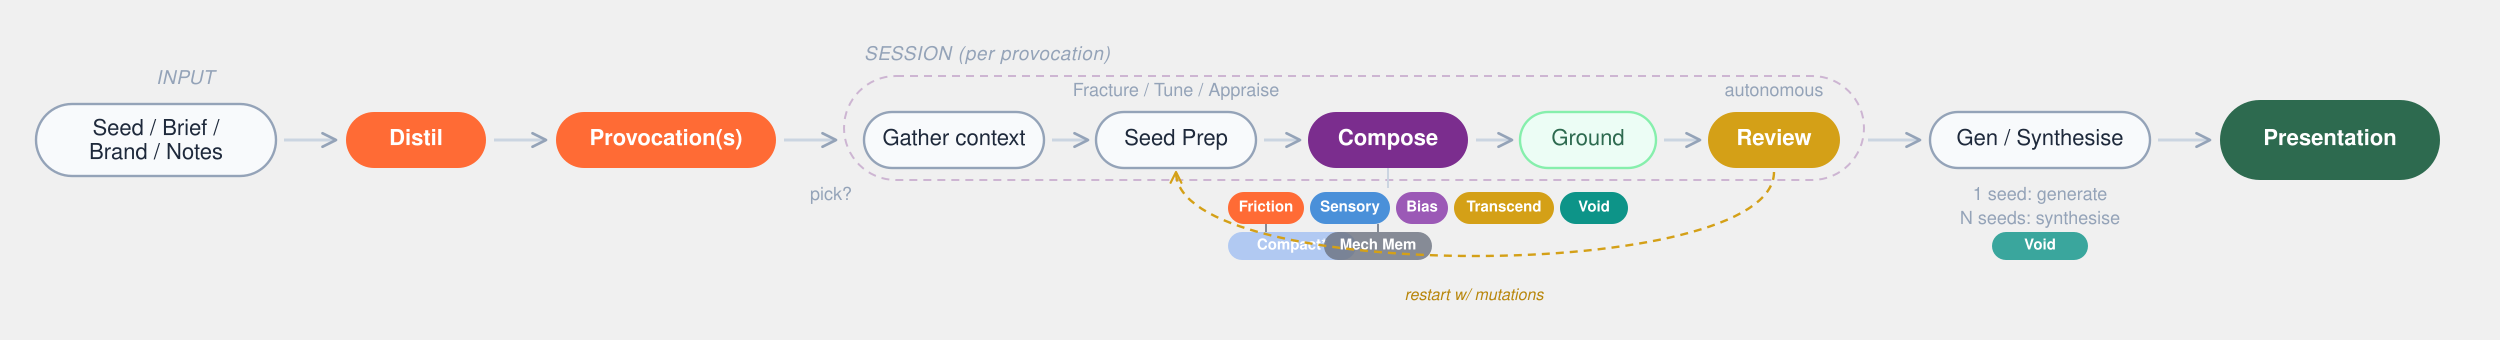
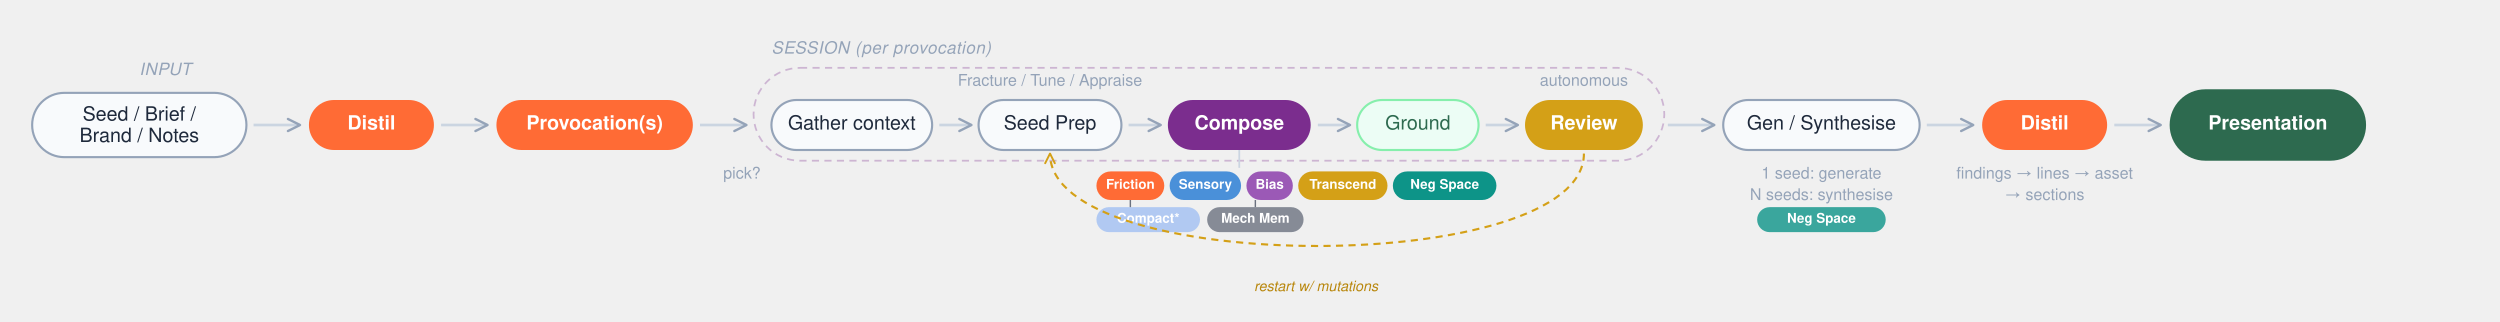
- <svg xmlns="http://www.w3.org/2000/svg" viewBox="0 0 1250 170">
+ <svg xmlns="http://www.w3.org/2000/svg" viewBox="0 0 1400 180">
  <style>
    text { font-family: -apple-system, 'Segoe UI', Helvetica, Arial, sans-serif; }
    .node { font-size: 11px; font-weight: 500; fill: #1e293b; }
    .accent { font-size: 11px; font-weight: 600; fill: #fff; }
    .note { font-size: 9px; fill: #94a3b8; }
    .label { font-size: 9.5px; fill: #94a3b8; font-style: italic; letter-spacing: 0.3px; }
    .ground-node { font-size: 11px; font-weight: 500; fill: #2d6a4f; }
    .mech { font-size: 7.5px; font-weight: 600; fill: #fff; }
    .loop-note { font-size: 8px; fill: #b8860b; font-style: italic; }
  </style>
  <defs>
    <marker id="arr" viewBox="0 0 8 8" refX="7" refY="4" markerWidth="6" markerHeight="6" orient="auto-start-reverse">
      <path d="M1,1 L7,4 L1,7" fill="none" stroke="#94a3b8" stroke-width="1.2" stroke-linecap="round" stroke-linejoin="round" />
    </marker>
    <marker id="arr-gold" viewBox="0 0 8 8" refX="7" refY="4" markerWidth="6" markerHeight="6" orient="auto-start-reverse">
      <path d="M1,1 L7,4 L1,7" fill="none" stroke="#d4a017" stroke-width="1.2" stroke-linecap="round" stroke-linejoin="round" />
    </marker>
  </defs>
  <rect x="18" y="52" width="120" height="36" rx="18" fill="#f8fafc" stroke="#94a3b8" stroke-width="1.2" />
  <text class="node" x="78" y="65" text-anchor="middle" dominant-baseline="central">Seed / Brief /</text>
  <text class="node" x="78" y="77" text-anchor="middle" dominant-baseline="central">Brand / Notes</text>
  <text class="label" x="78" y="42">INPUT</text>
  <line x1="142" y1="70" x2="168" y2="70" stroke="#cbd5e1" stroke-width="1.5" marker-end="url(#arr)" />
  <rect x="173" y="56" width="70" height="28" rx="14" fill="#ff6b35" />
  <text class="accent" x="208" y="70" text-anchor="middle" dominant-baseline="central">Distil</text>
  <line x1="247" y1="70" x2="273" y2="70" stroke="#cbd5e1" stroke-width="1.5" marker-end="url(#arr)" />
  <rect x="278" y="56" width="110" height="28" rx="14" fill="#ff6b35" />
  <text class="accent" x="333" y="70" text-anchor="middle" dominant-baseline="central">Provocation(s)</text>
  <line x1="392" y1="70" x2="418" y2="70" stroke="#cbd5e1" stroke-width="1.5" marker-end="url(#arr)" />
  <text class="note" x="405" y="100">pick?</text>
  <rect x="422" y="38" width="510" height="52" rx="26" fill="none" stroke="#7b2d8e" stroke-width="1" stroke-dasharray="4 3" opacity="0.3" />
  <text class="label" x="432" y="30">SESSION (per provocation)</text>
  <rect x="432" y="56" width="90" height="28" rx="14" fill="#f8fafc" stroke="#94a3b8" stroke-width="1.2" />
  <text class="node" x="477" y="70" text-anchor="middle" dominant-baseline="central">Gather context</text>
  <line x1="526" y1="70" x2="544" y2="70" stroke="#cbd5e1" stroke-width="1.5" marker-end="url(#arr)" />
  <rect x="548" y="56" width="80" height="28" rx="14" fill="#f8fafc" stroke="#94a3b8" stroke-width="1.2" />
  <text class="node" x="588" y="70" text-anchor="middle" dominant-baseline="central">Seed Prep</text>
  <text class="note" x="588" y="48" text-anchor="middle">Fracture / Tune / Appraise</text>
  <line x1="632" y1="70" x2="650" y2="70" stroke="#cbd5e1" stroke-width="1.5" marker-end="url(#arr)" />
  <rect x="654" y="56" width="80" height="28" rx="14" fill="#7b2d8e" />
  <text class="accent" x="694" y="70" text-anchor="middle" dominant-baseline="central">Compose</text>
  <line x1="694" y1="84" x2="694" y2="94" stroke="#cbd5e1" stroke-width="1" />
  <rect x="614" y="96" width="38" height="16" rx="8" fill="#ff6b35" />
  <text class="mech" x="633" y="104" text-anchor="middle" dominant-baseline="central">Friction</text>
  <rect x="655" y="96" width="40" height="16" rx="8" fill="#4a90d9" />
  <text class="mech" x="675" y="104" text-anchor="middle" dominant-baseline="central">Sensory</text>
  <rect x="698" y="96" width="26" height="16" rx="8" fill="#9b59b6" />
  <text class="mech" x="711" y="104" text-anchor="middle" dominant-baseline="central">Bias</text>
  <rect x="727" y="96" width="50" height="16" rx="8" fill="#d4a017" />
  <text class="mech" x="752" y="104" text-anchor="middle" dominant-baseline="central">Transcend</text>
-   <rect x="780" y="96" width="34" height="16" rx="8" fill="#0d9488" />
-   <text class="mech" x="797" y="104" text-anchor="middle" dominant-baseline="central">Void</text>
-   <rect x="614" y="116" width="64" height="14" rx="7" fill="#3b82f6" opacity="0.35" />
-   <text class="mech" x="646" y="123" text-anchor="middle" dominant-baseline="central">Compact*</text>
-   <rect x="662" y="116" width="54" height="14" rx="7" fill="#6b7280" opacity="0.8" />
-   <text class="mech" x="689" y="123" text-anchor="middle" dominant-baseline="central">Mech Mem</text>
+   <rect x="780" y="96" width="58" height="16" rx="8" fill="#0d9488" />
+   <text class="mech" x="809" y="104" text-anchor="middle" dominant-baseline="central">Neg Space</text>
+   <rect x="614" y="116" width="58" height="14" rx="7" fill="#3b82f6" opacity="0.35" />
+   <text class="mech" x="643" y="123" text-anchor="middle" dominant-baseline="central">Compact*</text>
+   <rect x="676" y="116" width="54" height="14" rx="7" fill="#6b7280" opacity="0.8" />
+   <text class="mech" x="703" y="123" text-anchor="middle" dominant-baseline="central">Mech Mem</text>
  <path d="M633,112 L633,116" stroke="#6b7280" stroke-width="0.8" />
-   <path d="M689,112 L689,116" stroke="#6b7280" stroke-width="0.8" />
+   <path d="M703,112 L703,116" stroke="#6b7280" stroke-width="0.8" />
  <line x1="738" y1="70" x2="756" y2="70" stroke="#cbd5e1" stroke-width="1.5" marker-end="url(#arr)" />
  <rect x="760" y="56" width="68" height="28" rx="14" fill="#ecfdf5" stroke="#86efac" stroke-width="1.2" />
  <text class="ground-node" x="794" y="70" text-anchor="middle" dominant-baseline="central">Ground</text>
  <line x1="832" y1="70" x2="850" y2="70" stroke="#cbd5e1" stroke-width="1.5" marker-end="url(#arr)" />
  <rect x="854" y="56" width="66" height="28" rx="14" fill="#d4a017" />
  <text class="accent" x="887" y="70" text-anchor="middle" dominant-baseline="central">Review</text>
  <text class="note" x="887" y="48" text-anchor="middle">autonomous</text>
-   <path d="M887,86 C887,142 588,142 588,86" fill="none" stroke="#d4a017" stroke-width="1.2" stroke-dasharray="4 3" marker-end="url(#arr-gold)" />
-   <text class="loop-note" x="737" y="150" text-anchor="middle">restart w/ mutations</text>
+   <path d="M887,86 C887,155 588,155 588,86" fill="none" stroke="#d4a017" stroke-width="1.2" stroke-dasharray="4 3" marker-end="url(#arr-gold)" />
+   <text class="loop-note" x="737" y="163" text-anchor="middle">restart w/ mutations</text>
  <line x1="934" y1="70" x2="960" y2="70" stroke="#cbd5e1" stroke-width="1.5" marker-end="url(#arr)" />
  <rect x="965" y="56" width="110" height="28" rx="14" fill="#f8fafc" stroke="#94a3b8" stroke-width="1.2" />
  <text class="node" x="1020" y="70" text-anchor="middle" dominant-baseline="central">Gen / Synthesise</text>
  <text class="note" x="1020" y="100" text-anchor="middle">1 seed: generate</text>
  <text class="note" x="1020" y="112" text-anchor="middle">N seeds: synthesise</text>
-   <rect x="996" y="116" width="48" height="14" rx="7" fill="#0d9488" opacity="0.8" />
-   <text class="mech" x="1020" y="123" text-anchor="middle" dominant-baseline="central">Void</text>
+   <rect x="984" y="116" width="72" height="14" rx="7" fill="#0d9488" opacity="0.8" />
+   <text class="mech" x="1020" y="123" text-anchor="middle" dominant-baseline="central">Neg Space</text>
  <line x1="1079" y1="70" x2="1105" y2="70" stroke="#cbd5e1" stroke-width="1.5" marker-end="url(#arr)" />
-   <rect x="1110" y="50" width="110" height="40" rx="20" fill="#2d6a4f" />
-   <text class="accent" x="1165" y="70" text-anchor="middle" dominant-baseline="central">Presentation</text>
+   <rect x="1110" y="56" width="70" height="28" rx="14" fill="#ff6b35" />
+   <text class="accent" x="1145" y="70" text-anchor="middle" dominant-baseline="central">Distil</text>
+   <text class="note" x="1145" y="100" text-anchor="middle">findings → lines → asset</text>
+   <text class="note" x="1145" y="112" text-anchor="middle">→ sections</text>
+   <line x1="1184" y1="70" x2="1210" y2="70" stroke="#cbd5e1" stroke-width="1.5" marker-end="url(#arr)" />
+   <rect x="1215" y="50" width="110" height="40" rx="20" fill="#2d6a4f" />
+   <text class="accent" x="1270" y="70" text-anchor="middle" dominant-baseline="central">Presentation</text>
</svg>
